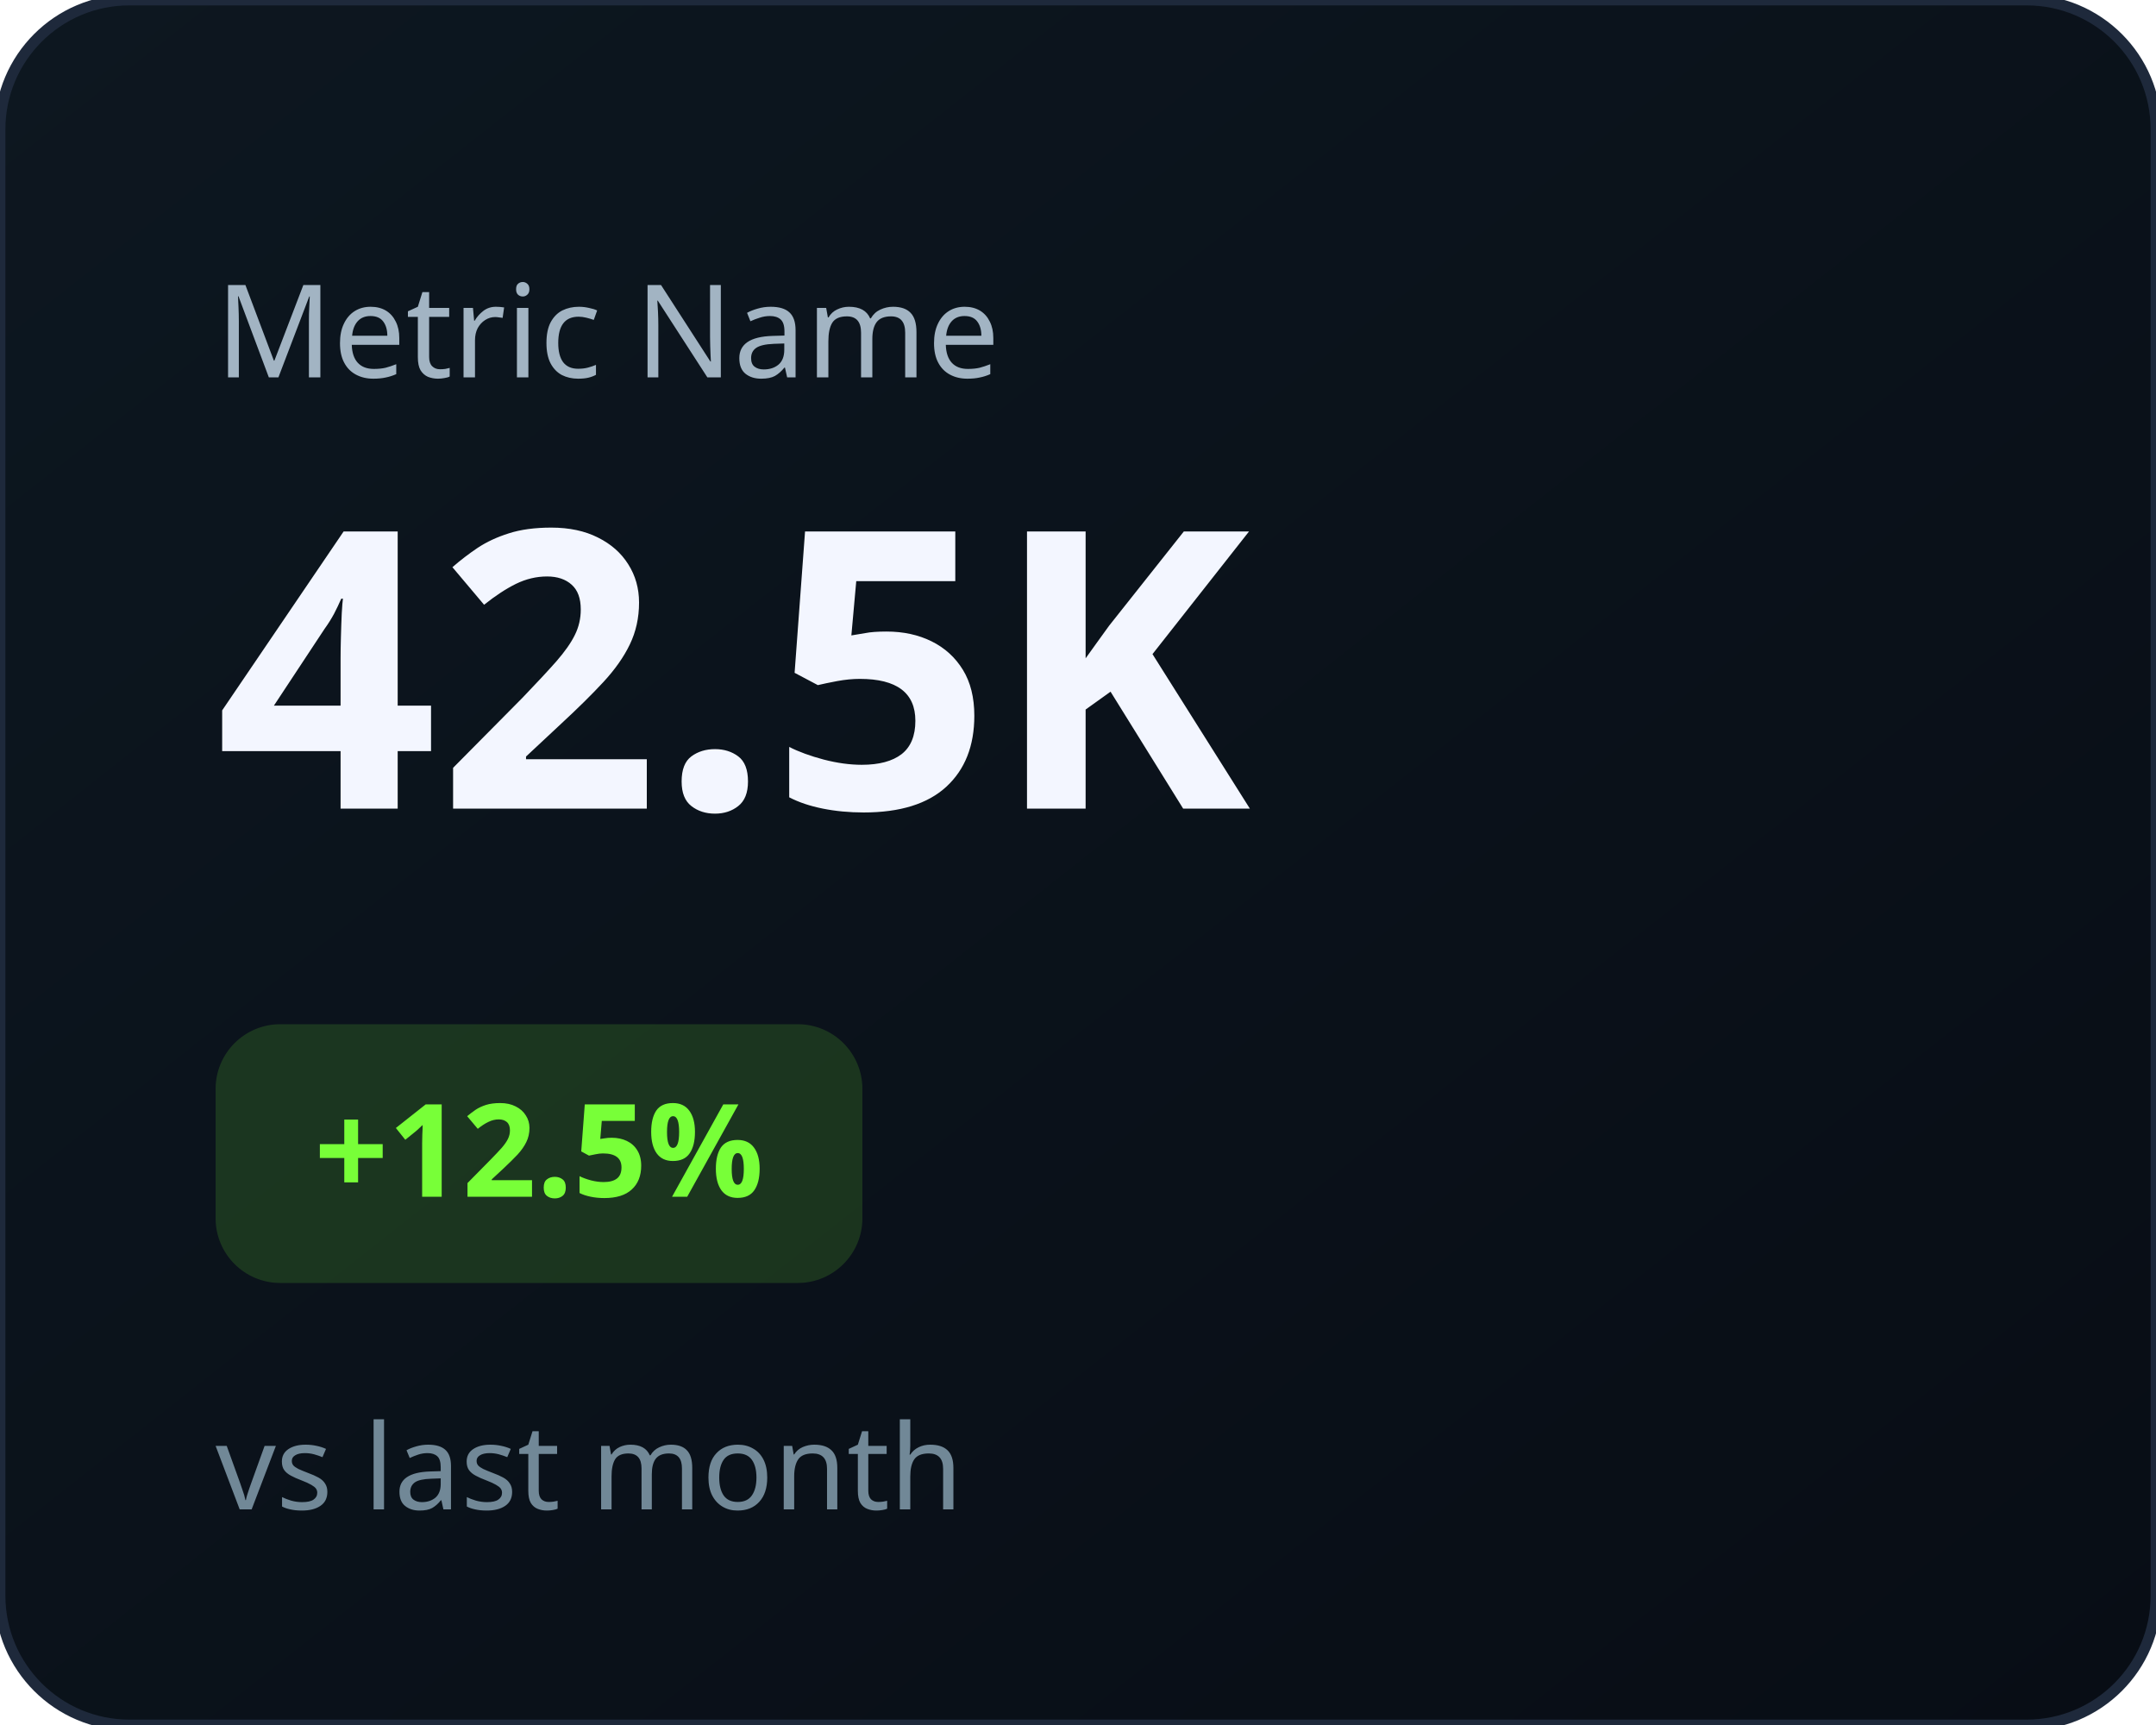
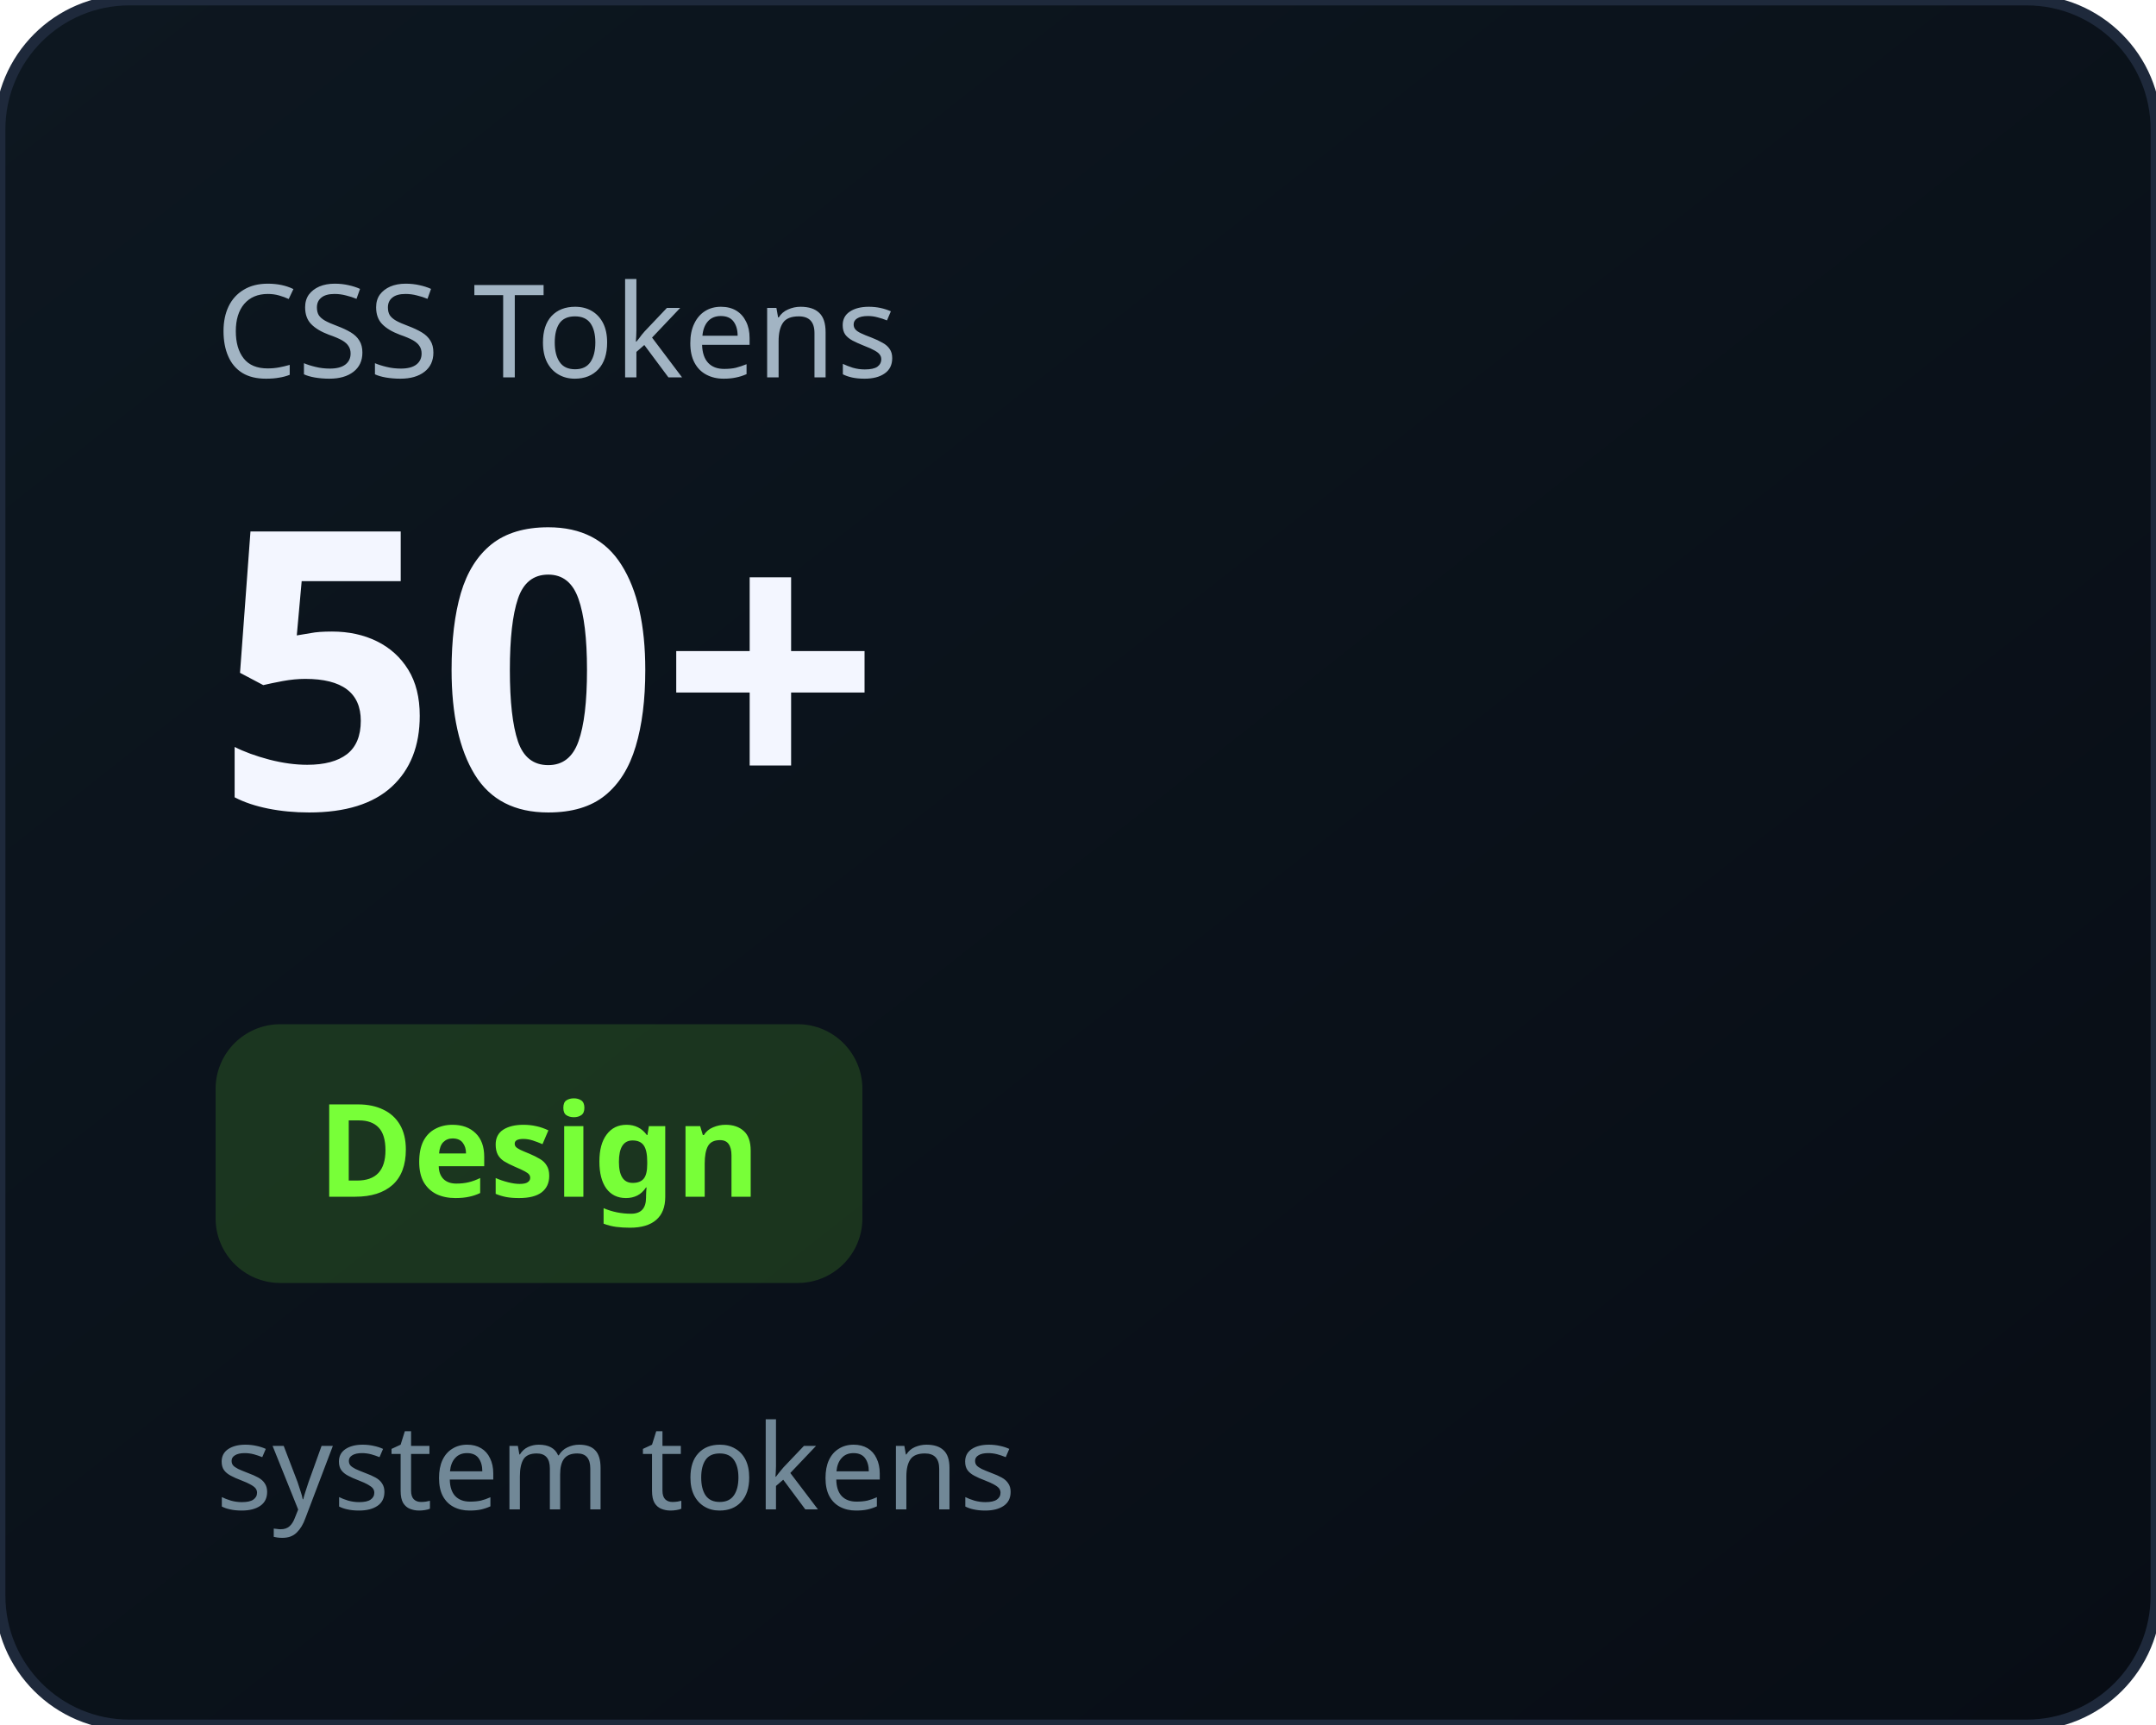
<svg xmlns="http://www.w3.org/2000/svg" viewBox="0 0 200 160" role="img" aria-labelledby="title desc">
  <defs>
    <linearGradient id="card-bg" x1="0%" y1="0%" x2="100%" y2="100%">
      <stop offset="0%" stop-color="#0d1720" />
      <stop offset="100%" stop-color="#080d15" />
    </linearGradient>
    <linearGradient id="accent-gradient" x1="0%" y1="0%" x2="100%" y2="100%">
      <stop offset="0%" stop-color="#62e7ff" />
      <stop offset="50%" stop-color="#78ff38" />
      <stop offset="100%" stop-color="#d18cff" />
    </linearGradient>
  </defs>
  <rect width="200" height="160" rx="12" fill="url(#card-bg)" stroke="#1e293b" stroke-width="1" />
-   <text x="20" y="35" font-family="system-ui, sans-serif" font-size="12" fill="#a2b4c3">Metric Name</text>
-   <text x="20" y="75" font-family="system-ui, sans-serif" font-size="36" font-weight="700" fill="#f3f6ff">42.5K</text>
+   <text x="20" y="35" font-family="system-ui, sans-serif" font-size="12" fill="#a2b4c3">CSS Tokens</text>
+   <text x="20" y="75" font-family="system-ui, sans-serif" font-size="36" font-weight="700" fill="#f3f6ff">50+</text>
  <rect x="20" y="95" width="60" height="24" rx="6" fill="rgba(120,255,56,0.15)" />
-   <text x="50" y="111" font-family="system-ui, sans-serif" font-size="12" font-weight="600" fill="#78ff38" text-anchor="middle">+12.5%</text>
-   <text x="20" y="140" font-family="system-ui, sans-serif" font-size="11" fill="#718897">vs last month</text>
+   <text x="50" y="111" font-family="system-ui, sans-serif" font-size="12" font-weight="600" fill="#78ff38" text-anchor="middle">Design</text>
+   <text x="20" y="140" font-family="system-ui, sans-serif" font-size="11" fill="#718897">system tokens</text>
</svg>
